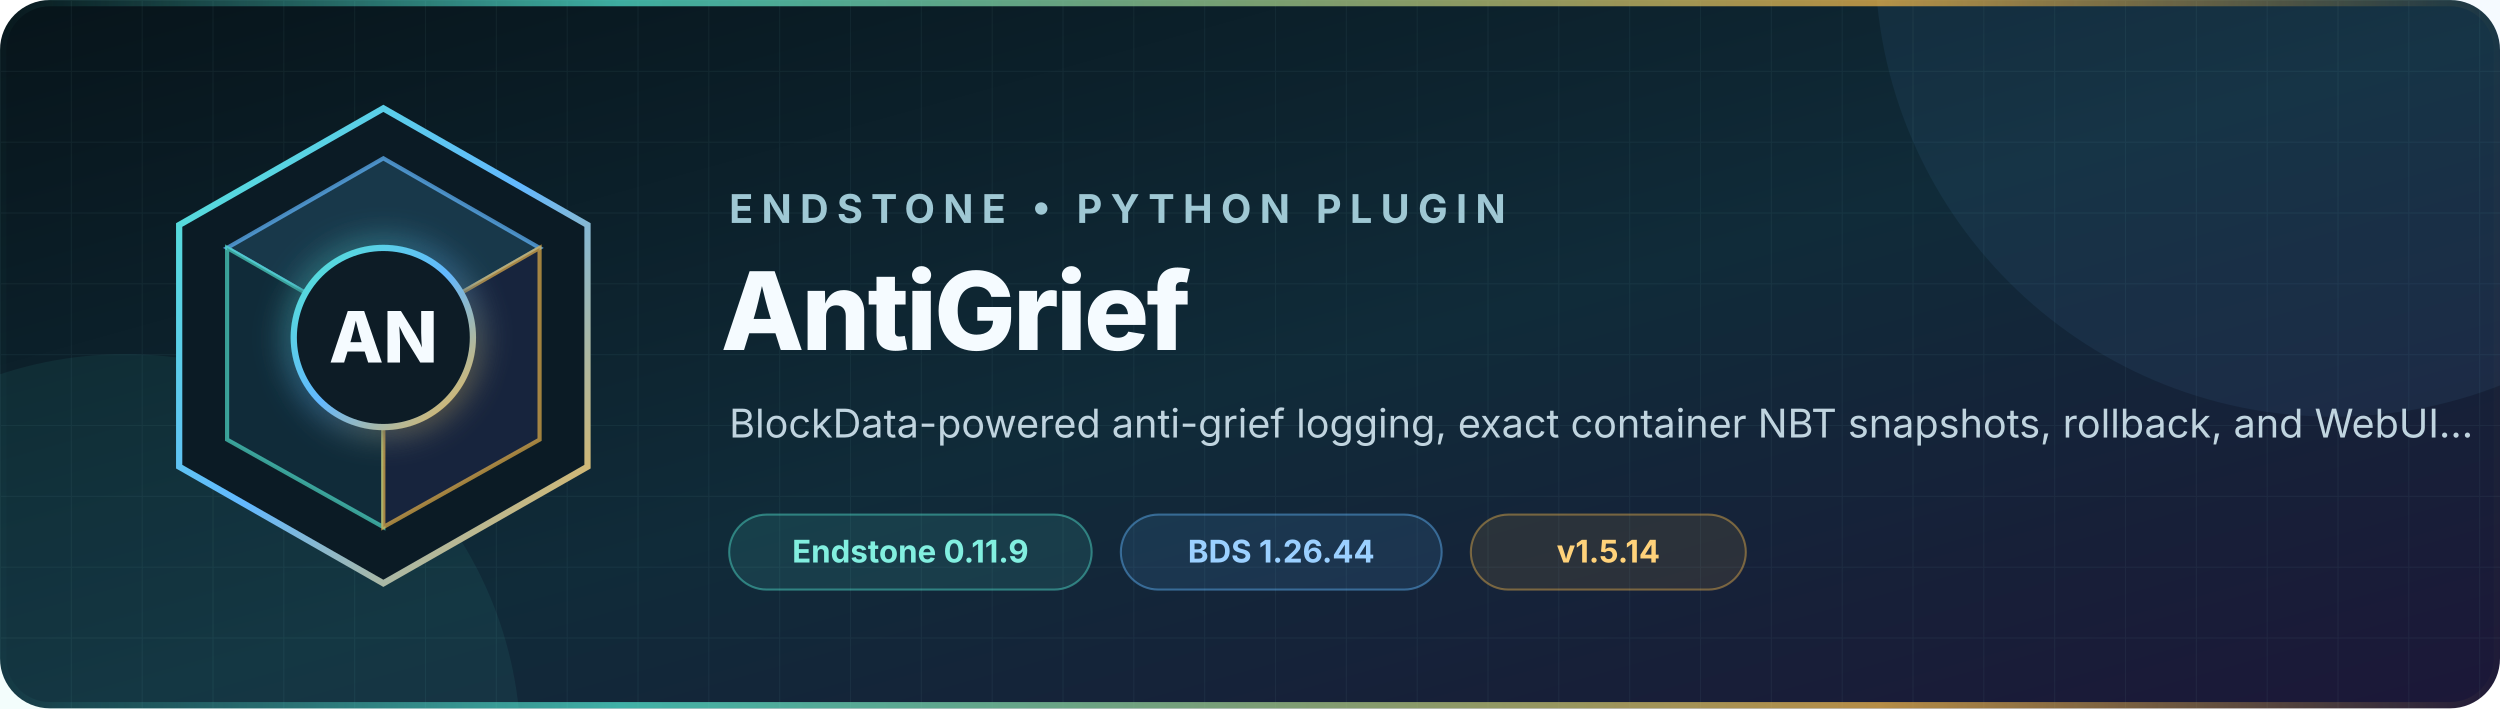
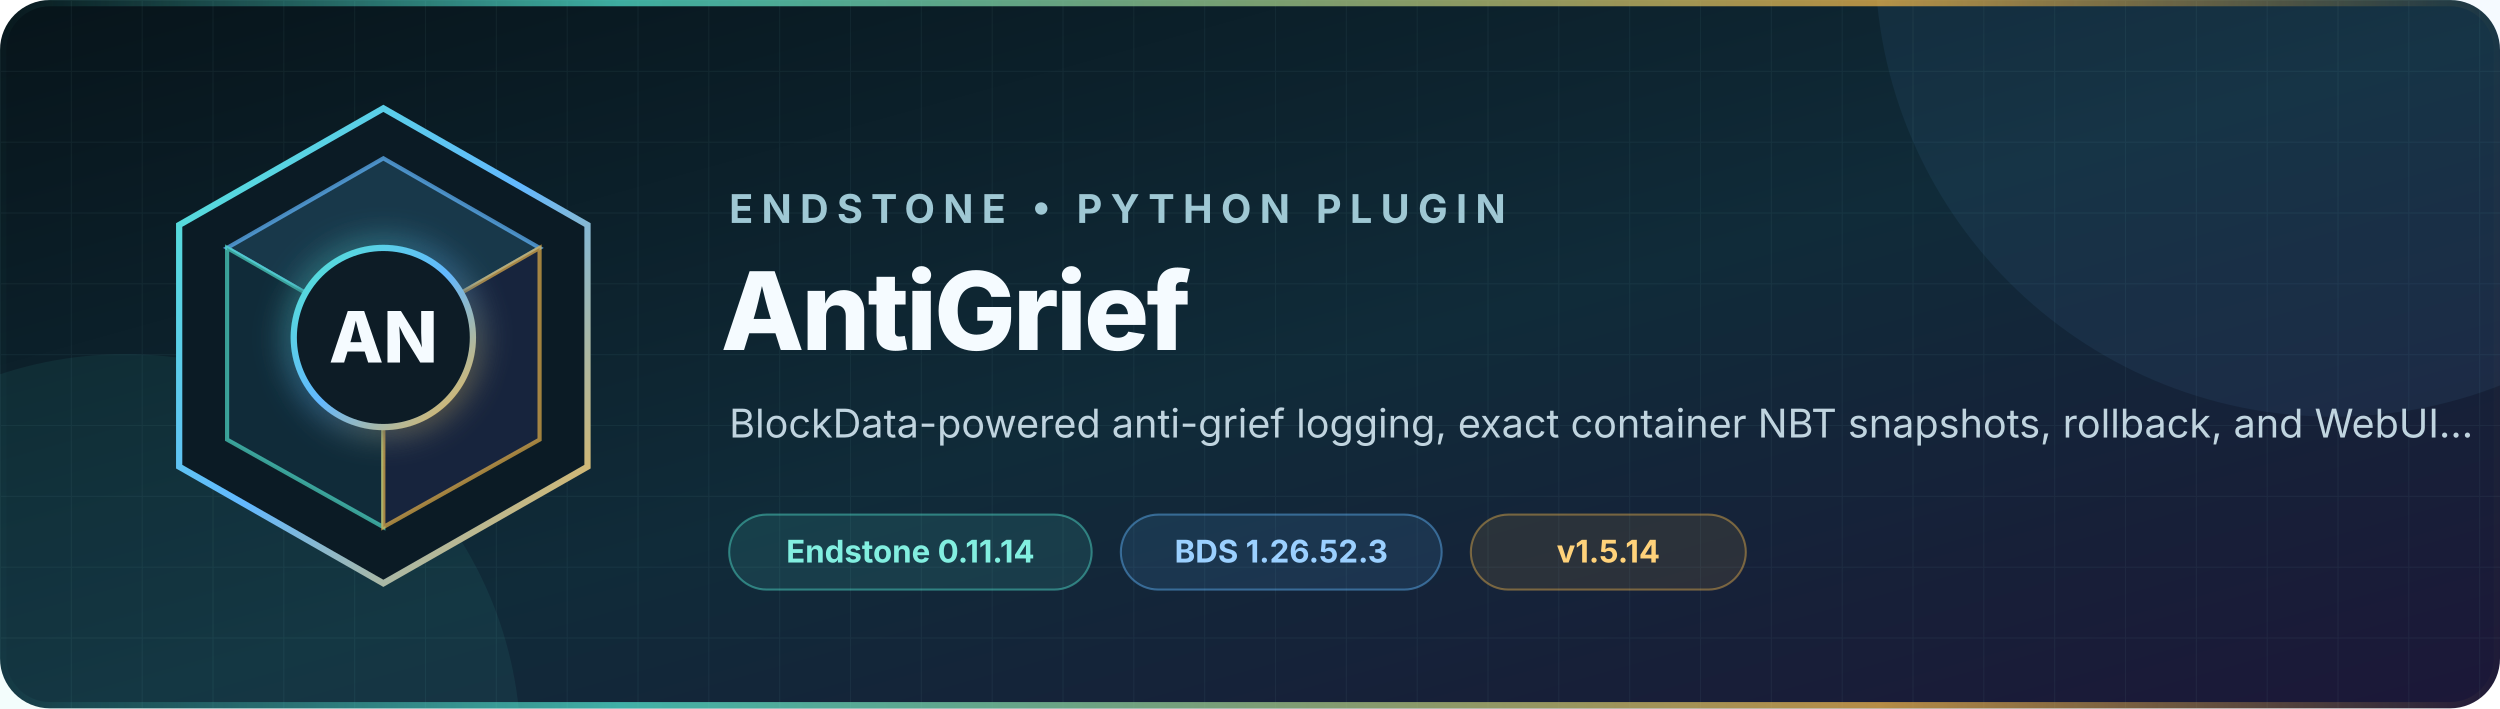
<svg xmlns="http://www.w3.org/2000/svg" width="1200" height="340" viewBox="0 0 1200 340" role="img" aria-labelledby="title description">
  <defs>
    <linearGradient id="background" x1="0" y1="0" x2="1" y2="1">
      <stop offset="0" stop-color="#07141a" />
      <stop offset="0.52" stop-color="#102b39" />
      <stop offset="1" stop-color="#1c1738" />
    </linearGradient>
    <linearGradient id="accent" x1="0" y1="0" x2="1" y2="1">
      <stop offset="0" stop-color="#52e5d1" />
      <stop offset="0.5" stop-color="#63b8ff" />
      <stop offset="1" stop-color="#f2b84b" />
    </linearGradient>
    <linearGradient id="rule" x1="0" y1="0" x2="1" y2="0">
      <stop offset="0" stop-color="#52e5d1" stop-opacity="0" />
      <stop offset="0.25" stop-color="#52e5d1" />
      <stop offset="0.75" stop-color="#f2b84b" />
      <stop offset="1" stop-color="#f2b84b" stop-opacity="0" />
    </linearGradient>
    <pattern id="grid" width="34" height="34" patternUnits="userSpaceOnUse">
      <path d="M34 0H0V34" fill="none" stroke="#9cdceb" stroke-opacity="0.055" />
    </pattern>
    <filter id="glow" x="-50%" y="-50%" width="200%" height="200%">
      <feGaussianBlur stdDeviation="8" result="blur" />
      <feMerge>
        <feMergeNode in="blur" />
        <feMergeNode in="SourceGraphic" />
      </feMerge>
    </filter>
  </defs>
  <rect width="1200" height="340" rx="24" fill="url(#background)" />
  <rect width="1200" height="340" rx="24" fill="url(#grid)" />
  <circle cx="1120" cy="-20" r="220" fill="#63b8ff" opacity="0.07" />
  <circle cx="60" cy="360" r="190" fill="#52e5d1" opacity="0.07" />
  <g transform="translate(72 48)">
    <path d="M112 4 210 60v116l-98 56-98-56V60Z" fill="#0b1b25" stroke="url(#accent)" stroke-width="3" />
    <path d="m112 28 75 43-75 43-75-43Z" fill="#18384a" stroke="#63b8ff" stroke-opacity="0.7" stroke-width="2" />
    <path d="m37 71 75 43v91l-75-42Z" fill="#102b39" stroke="#52e5d1" stroke-opacity="0.65" stroke-width="2" />
    <path d="m187 71-75 43v91l75-42Z" fill="#17243d" stroke="#f2b84b" stroke-opacity="0.65" stroke-width="2" />
    <circle cx="112" cy="114" r="43" fill="#0b1b25" stroke="url(#accent)" stroke-width="3" filter="url(#glow)" />
    <text x="112" y="126" text-anchor="middle" fill="#f5fbff" font-family="Inter, Segoe UI, Arial, sans-serif" font-size="34" font-weight="760">AN</text>
  </g>
  <g font-family="Inter, Segoe UI, Arial, sans-serif">
    <text x="350" y="107" fill="#9fc8d4" font-size="19" font-weight="650" letter-spacing="4">ENDSTONE • PYTHON PLUGIN</text>
    <text x="346" y="168" fill="#f5fbff" font-size="52" font-weight="760" letter-spacing="-1.3">AntiGrief</text>
    <text x="350" y="210" fill="#c0d4df" font-size="19">BlockData-powered anti-grief logging, exact container NBT snapshots, rollback, and WebUI...</text>
    <g transform="translate(350 247)" font-size="15" font-weight="650">
      <rect width="174" height="36" rx="18" fill="#52e5d1" fill-opacity="0.11" stroke="#52e5d1" stroke-opacity="0.44" />
-       <text x="87" y="23" text-anchor="middle" fill="#82efe0">Endstone 0.11.9</text>
+       <text x="87" y="23" text-anchor="middle" fill="#82efe0">Endstone 0.11.14</text>
      <rect x="188" width="154" height="36" rx="18" fill="#63b8ff" fill-opacity="0.11" stroke="#63b8ff" stroke-opacity="0.44" />
-       <text x="265" y="23" text-anchor="middle" fill="#9bd0ff">BDS 1.26.44</text>
+       <text x="265" y="23" text-anchor="middle" fill="#9bd0ff">BDS 1.26.52.3</text>
      <rect x="356" width="132" height="36" rx="18" fill="#f2b84b" fill-opacity="0.1" stroke="#f2b84b" stroke-opacity="0.42" />
      <text x="422" y="23" text-anchor="middle" fill="#ffd27a">v1.5.14</text>
    </g>
  </g>
  <rect x="1.5" y="1.5" width="1197" height="337" rx="22.5" fill="none" stroke="url(#rule)" stroke-width="3" opacity="0.72" />
</svg>
